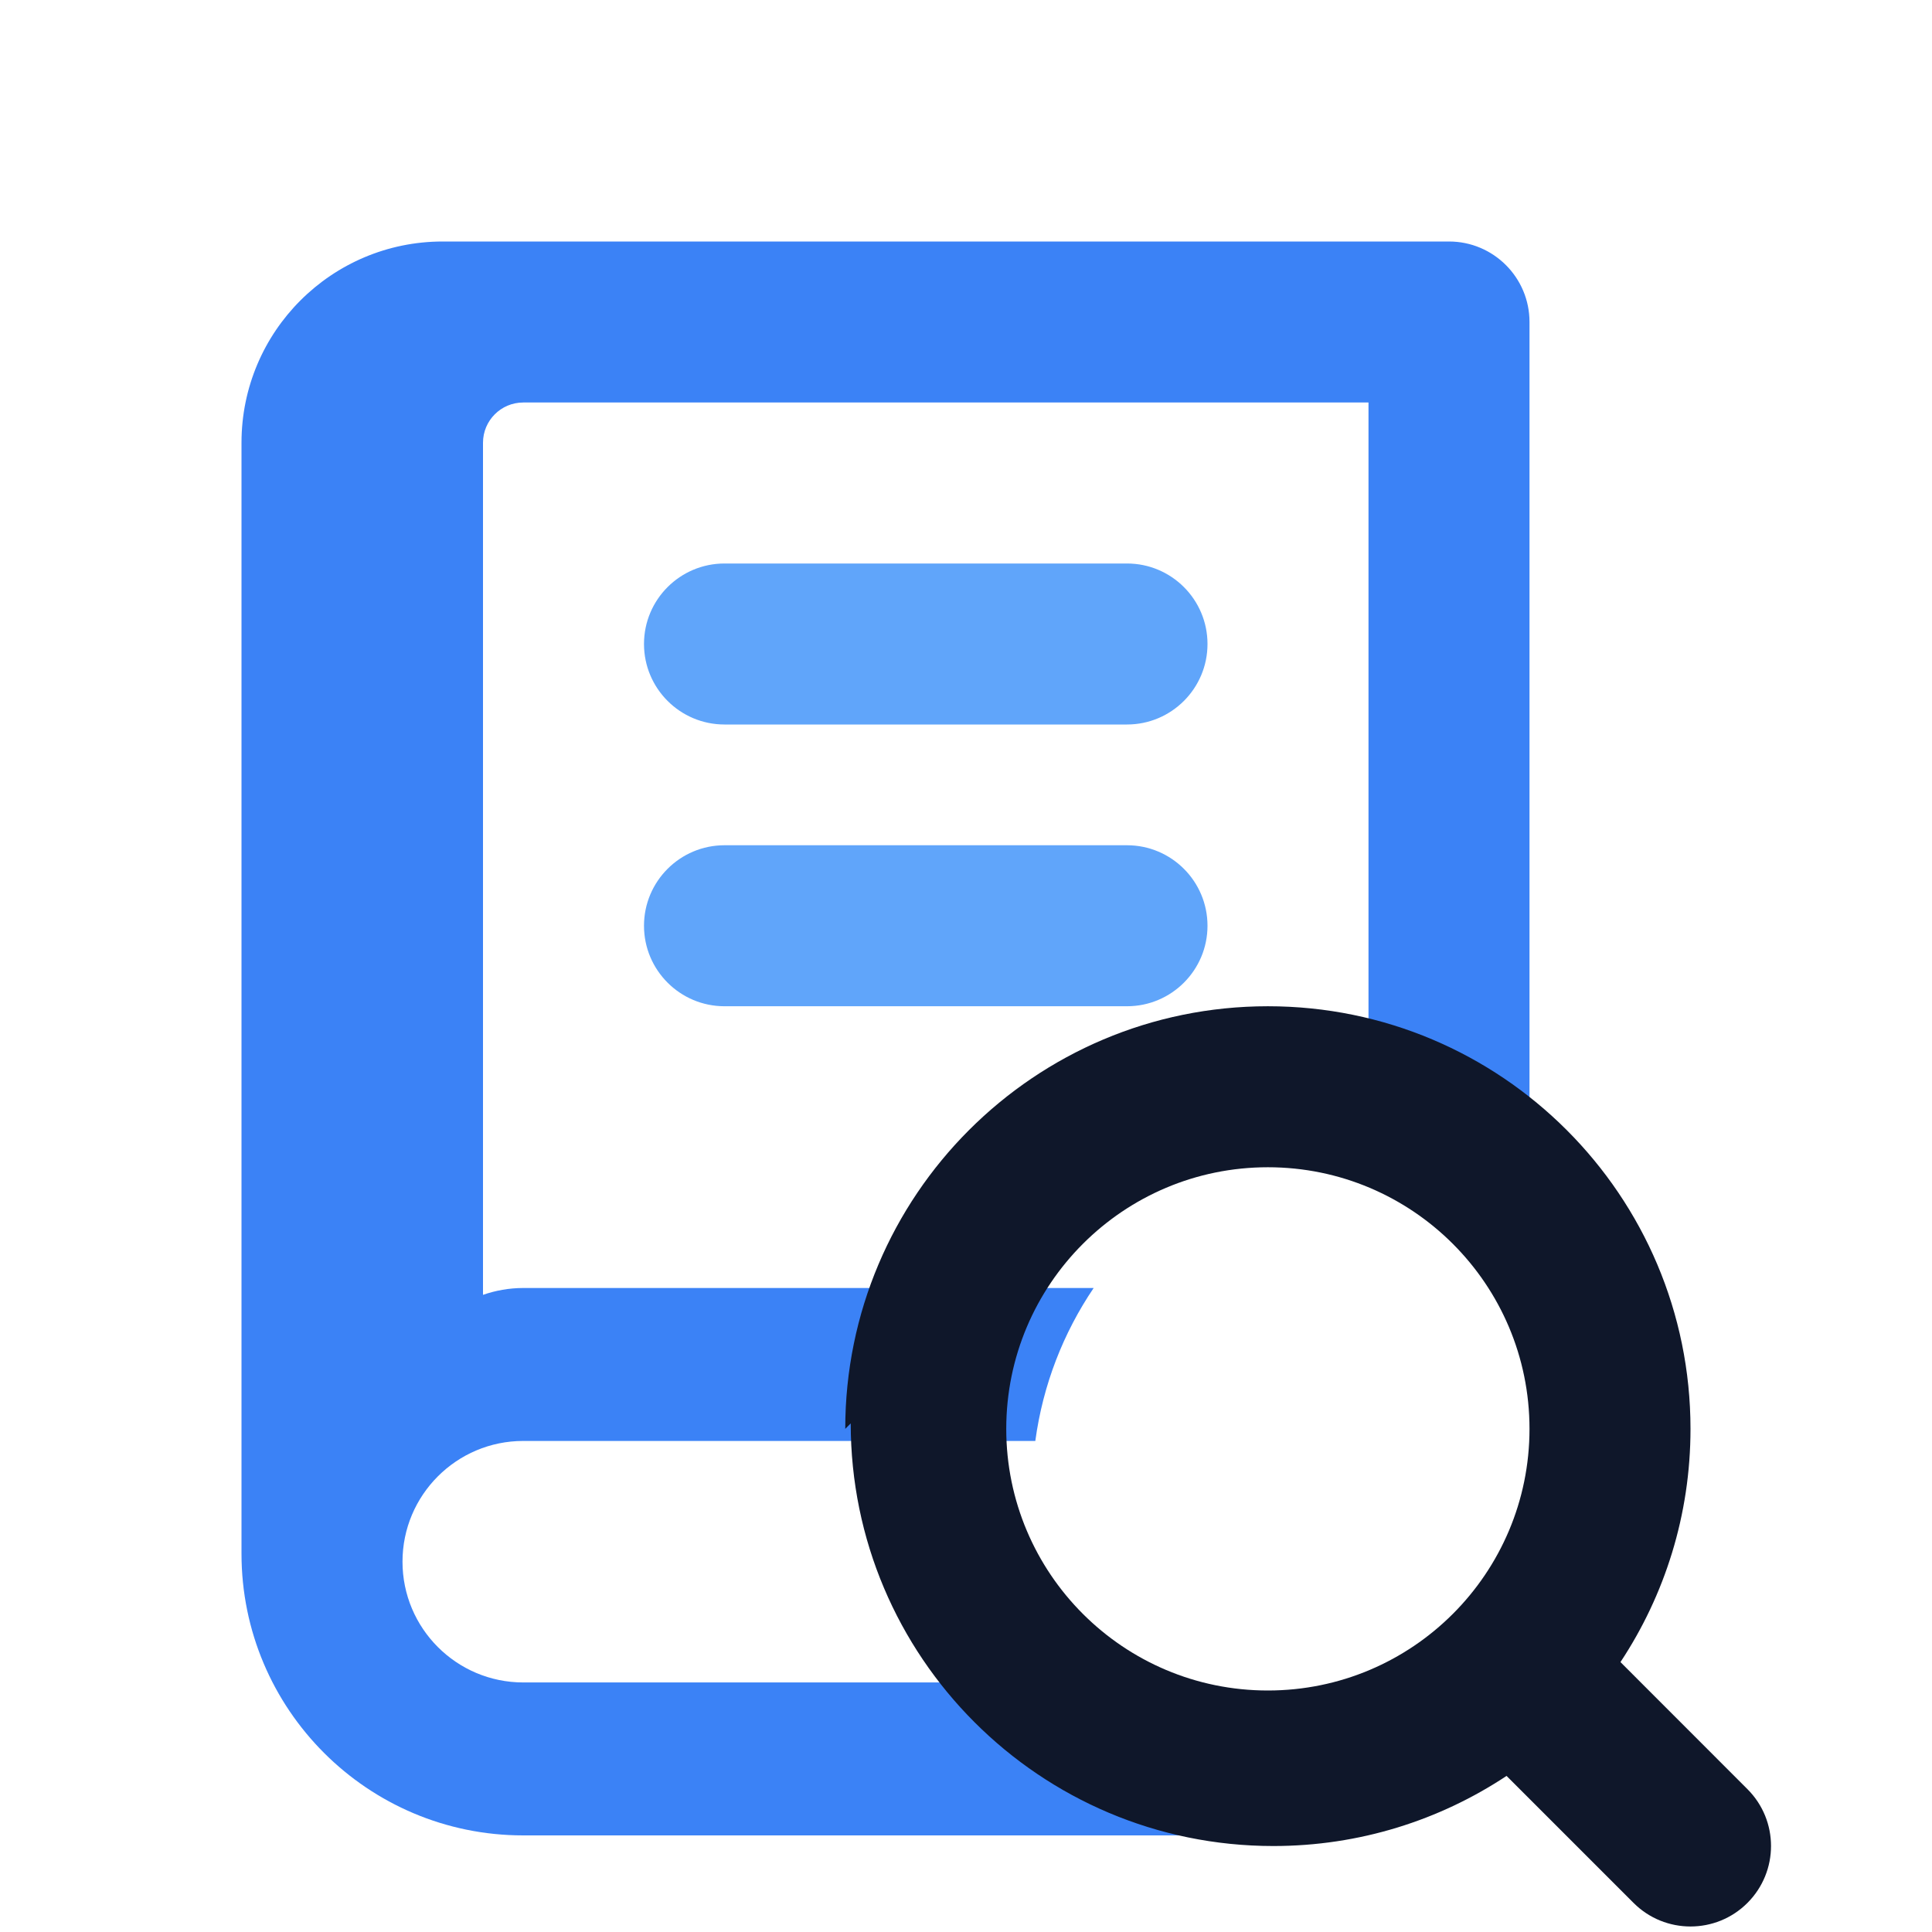
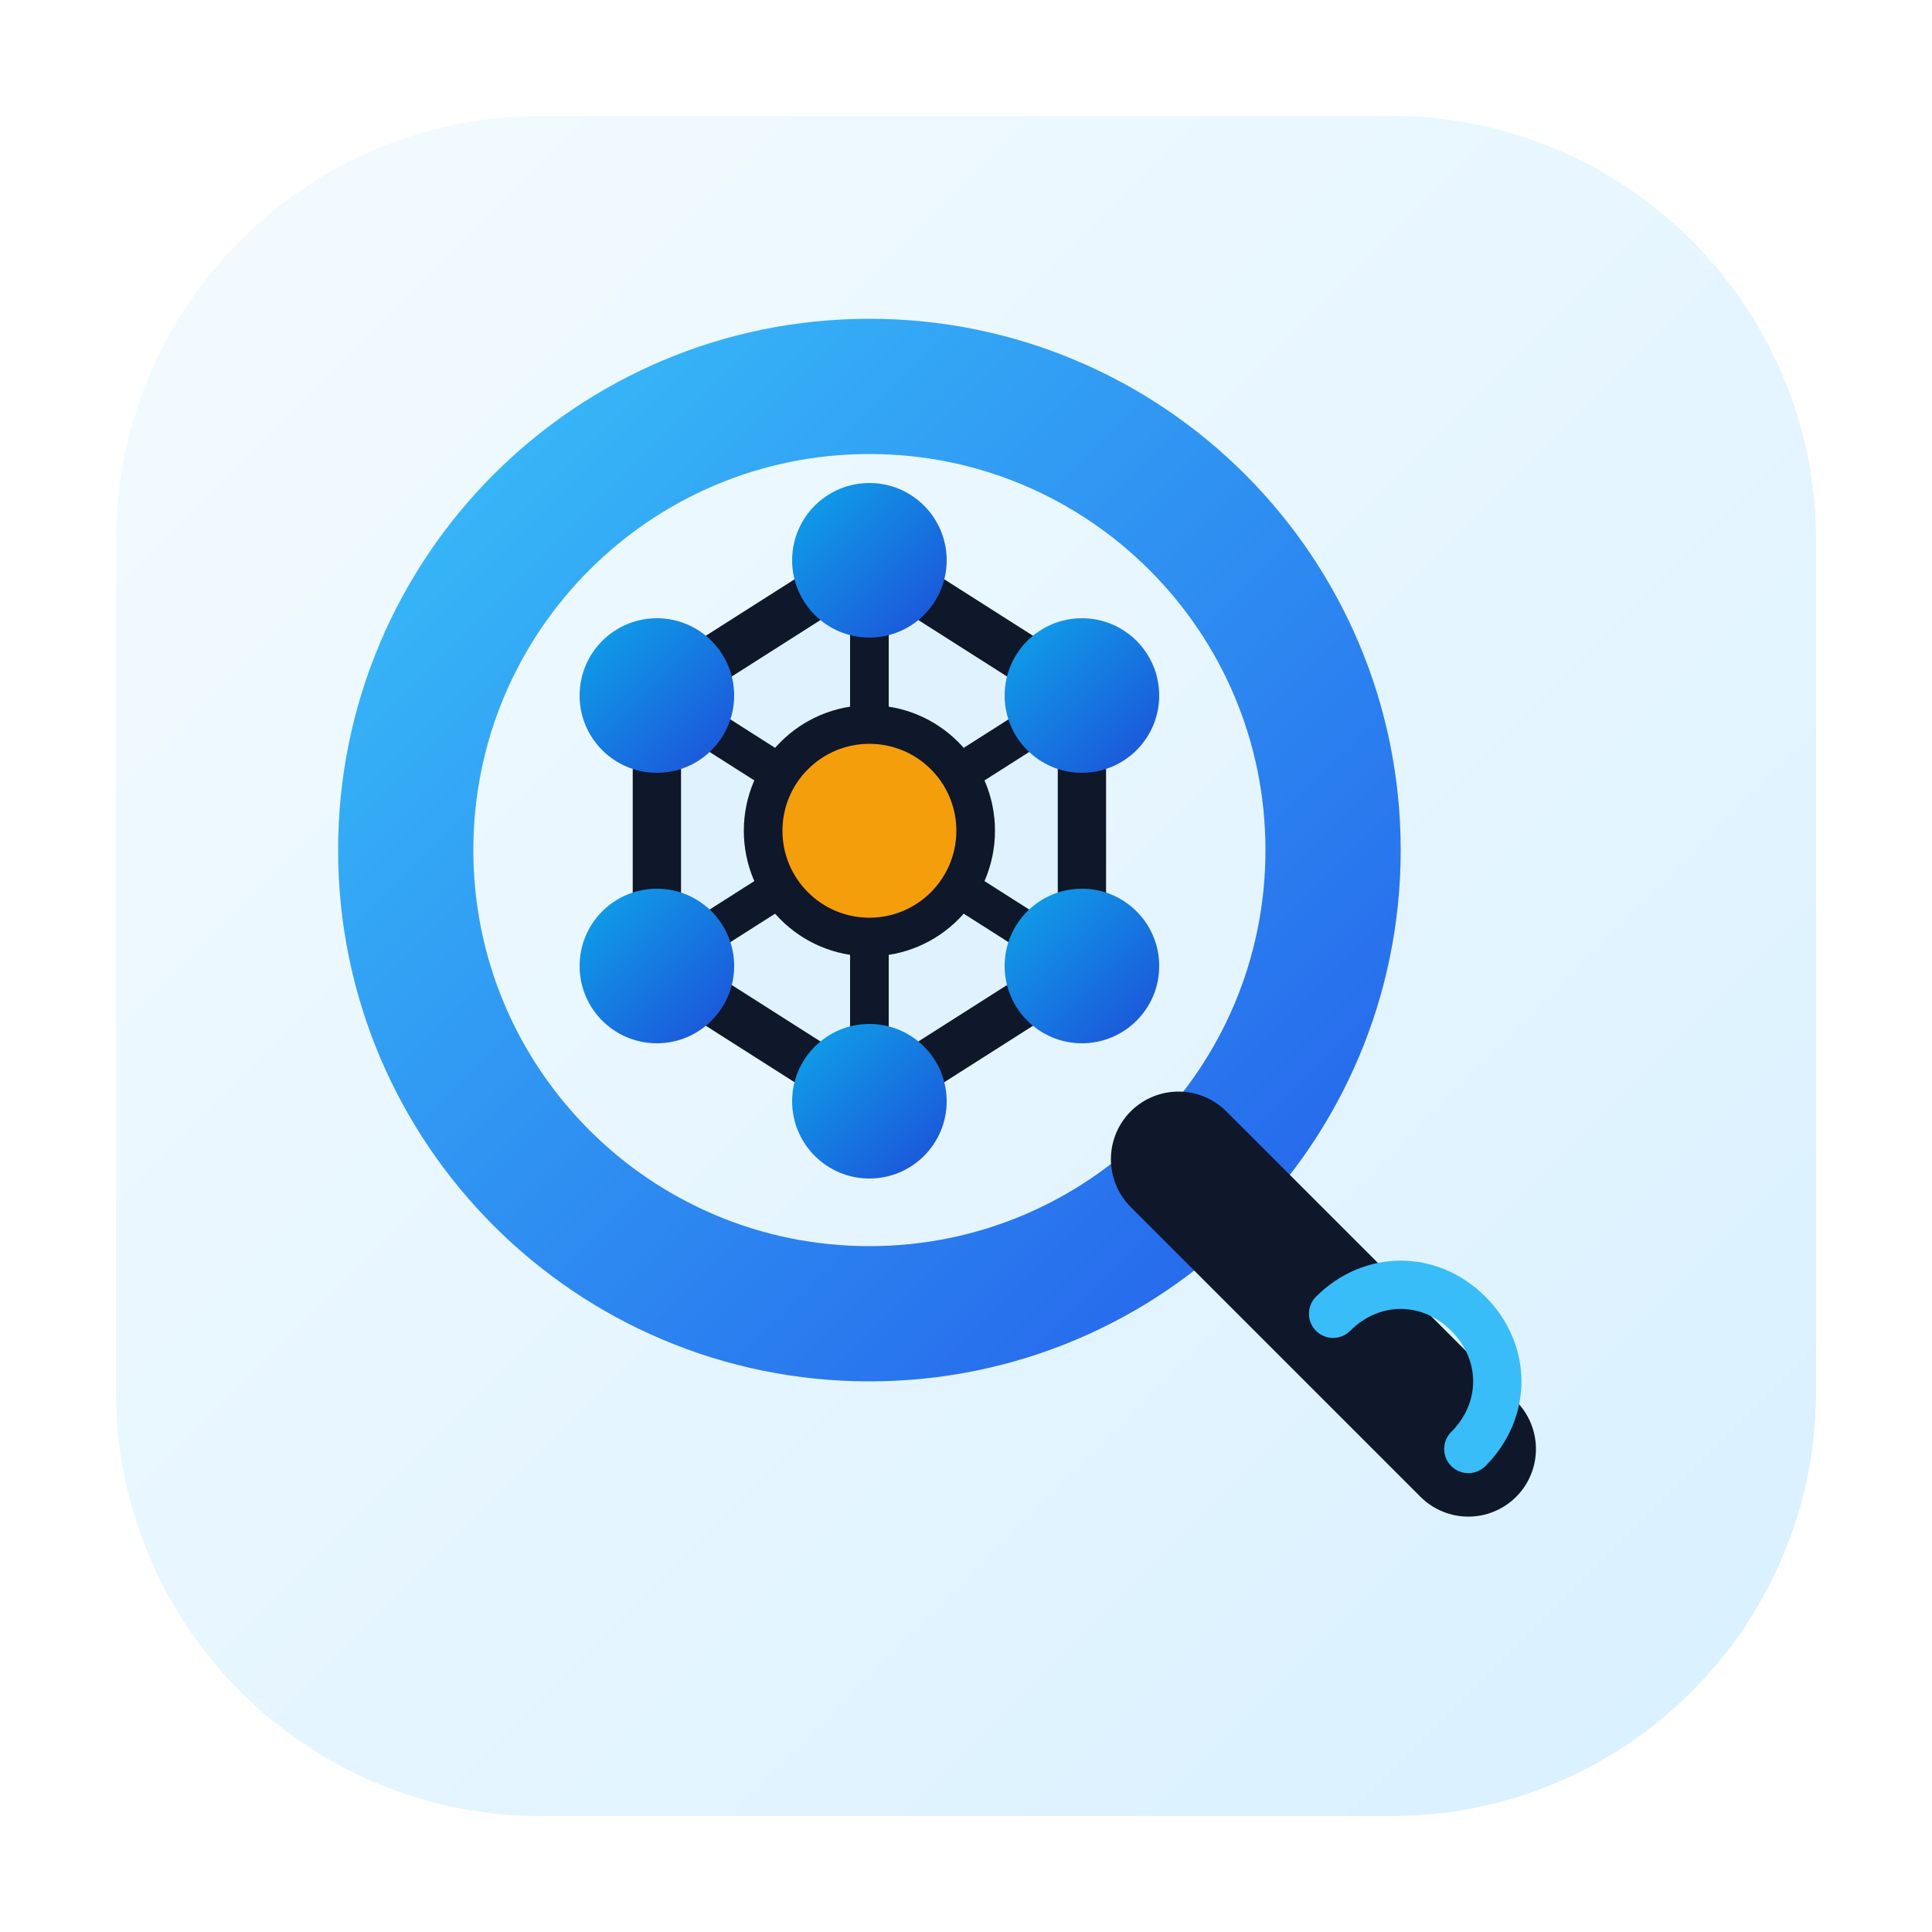
- <svg xmlns="http://www.w3.org/2000/svg" viewBox="0 0 24 24" width="48" height="48" fill="none">
-   <path d="M4 5.5C4 4.119 5.119 3 6.5 3H18C18.552 3 19 3.448 19 4V14.5C18.395 14.187 17.707 14.008 17 14V5H6.5C6.224 5 6 5.224 6 5.5V16.085C6.156 16.031 6.324 16 6.5 16H13.586C13.21 16.556 12.956 17.2 12.861 17.9H6.5C5.672 17.9 5 18.572 5 19.4C5 20.228 5.672 20.9 6.5 20.9H13.336C13.673 21.676 14.229 22.334 14.928 22.8H6.5C4.567 22.8 3 21.233 3 19.3V5.5C3 4.119 4.119 3 5.5 3H6.5" fill="#3B82F6" />
-   <path d="M9 7H14C14.552 7 15 7.448 15 8C15 8.552 14.552 9 14 9H9C8.448 9 8 8.552 8 8C8 7.448 8.448 7 9 7Z" fill="#60A5FA" />
-   <path d="M9 10.5H14C14.552 10.5 15 10.948 15 11.5C15 12.052 14.552 12.5 14 12.5H9C8.448 12.5 8 12.052 8 11.5C8 10.948 8.448 10.5 9 10.5Z" fill="#60A5FA" />
-   <path d="M16.75 15.5C14.955 15.5 13.5 16.955 13.5 18.75C13.5 20.545 14.955 22 16.75 22C18.545 22 20 20.545 20 18.75C20 16.955 18.545 15.5 16.75 15.5ZM11.5 18.75C11.5 15.851 13.851 13.5 16.75 13.5C19.649 13.5 22 15.851 22 18.75C22 19.821 21.679 20.817 21.13 21.647L22.707 23.225C23.098 23.615 23.098 24.248 22.707 24.639C22.317 25.029 21.683 25.029 21.293 24.639L19.715 23.061C18.885 23.611 17.889 23.932 16.818 23.932C13.919 23.932 11.568 21.581 11.568 18.682L11.5 18.75Z" fill="#0F172A" transform="translate(-1 -1)" />
+ <svg xmlns="http://www.w3.org/2000/svg" viewBox="0 0 100 100" width="100" height="100">
+   <defs>
+     <linearGradient id="bg" x1="0%" y1="0%" x2="100%" y2="100%">
+       <stop offset="0%" stop-color="#F4FBFF" />
+       <stop offset="100%" stop-color="#D8F0FF" />
+     </linearGradient>
+     <linearGradient id="ring" x1="0%" y1="0%" x2="100%" y2="100%">
+       <stop offset="0%" stop-color="#38BDF8" />
+       <stop offset="100%" stop-color="#2563EB" />
+     </linearGradient>
+     <linearGradient id="node" x1="0%" y1="0%" x2="100%" y2="100%">
+       <stop offset="0%" stop-color="#0EA5E9" />
+       <stop offset="100%" stop-color="#1D4ED8" />
+     </linearGradient>
+   </defs>
+   <rect x="6" y="6" width="88" height="88" rx="22" fill="url(#bg)" />
+   <circle cx="45" cy="44" r="24" fill="none" stroke="url(#ring)" stroke-width="7" />
+   <path d="M61 60 L76 75" stroke="#0F172A" stroke-width="7" stroke-linecap="round" />
+   <path d="M34 36 L45 29 L56 36 L56 50 L45 57 L34 50 Z" fill="#E0F2FE" stroke="#0F172A" stroke-width="2.5" stroke-linejoin="round" />
+   <path d="M45 29 L45 57" stroke="#0F172A" stroke-width="2" />
+   <path d="M34 36 L45 43 L56 36" stroke="#0F172A" stroke-width="2" fill="none" />
+   <path d="M34 50 L45 43 L56 50" stroke="#0F172A" stroke-width="2" fill="none" />
+   <circle cx="45" cy="29" r="4" fill="url(#node)" />
+   <circle cx="34" cy="36" r="4" fill="url(#node)" />
+   <circle cx="56" cy="36" r="4" fill="url(#node)" />
+   <circle cx="34" cy="50" r="4" fill="url(#node)" />
+   <circle cx="56" cy="50" r="4" fill="url(#node)" />
+   <circle cx="45" cy="57" r="4" fill="url(#node)" />
+   <circle cx="45" cy="43" r="5.5" fill="#F59E0B" stroke="#0F172A" stroke-width="2" />
+   <path d="M69 68        C71 66, 74 66, 76 68        C78 70, 78 73, 76 75" fill="none" stroke="#38BDF8" stroke-width="2.5" stroke-linecap="round" />
</svg>
